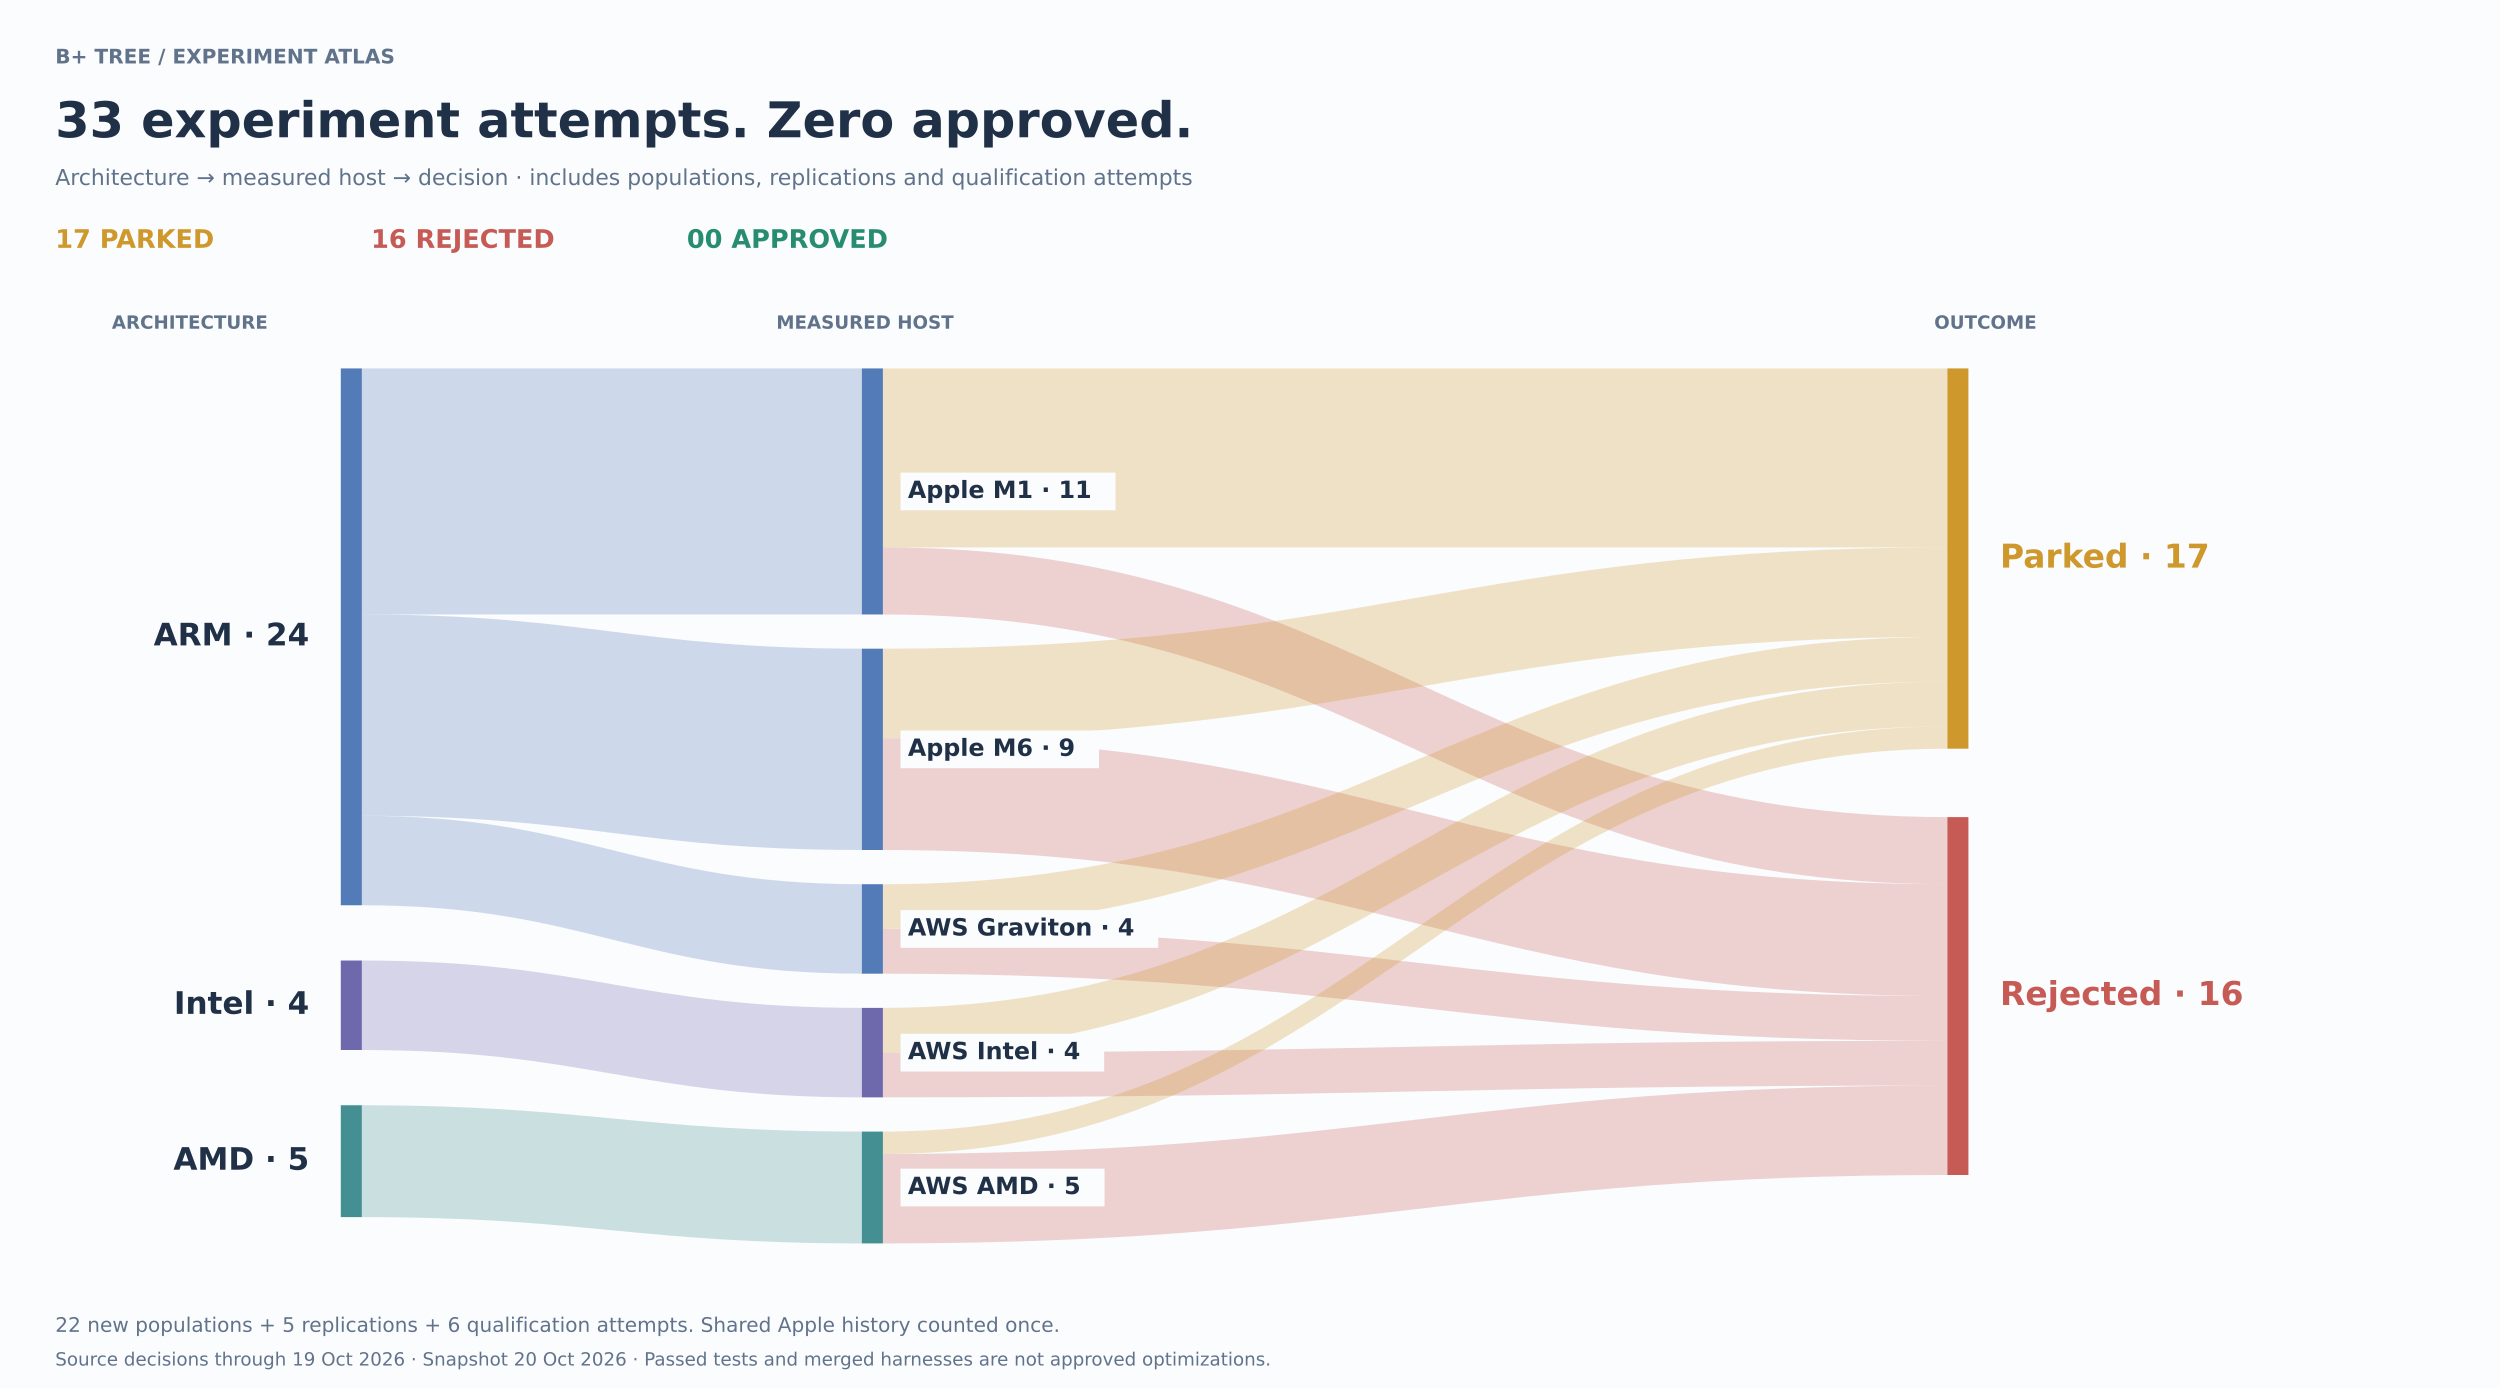
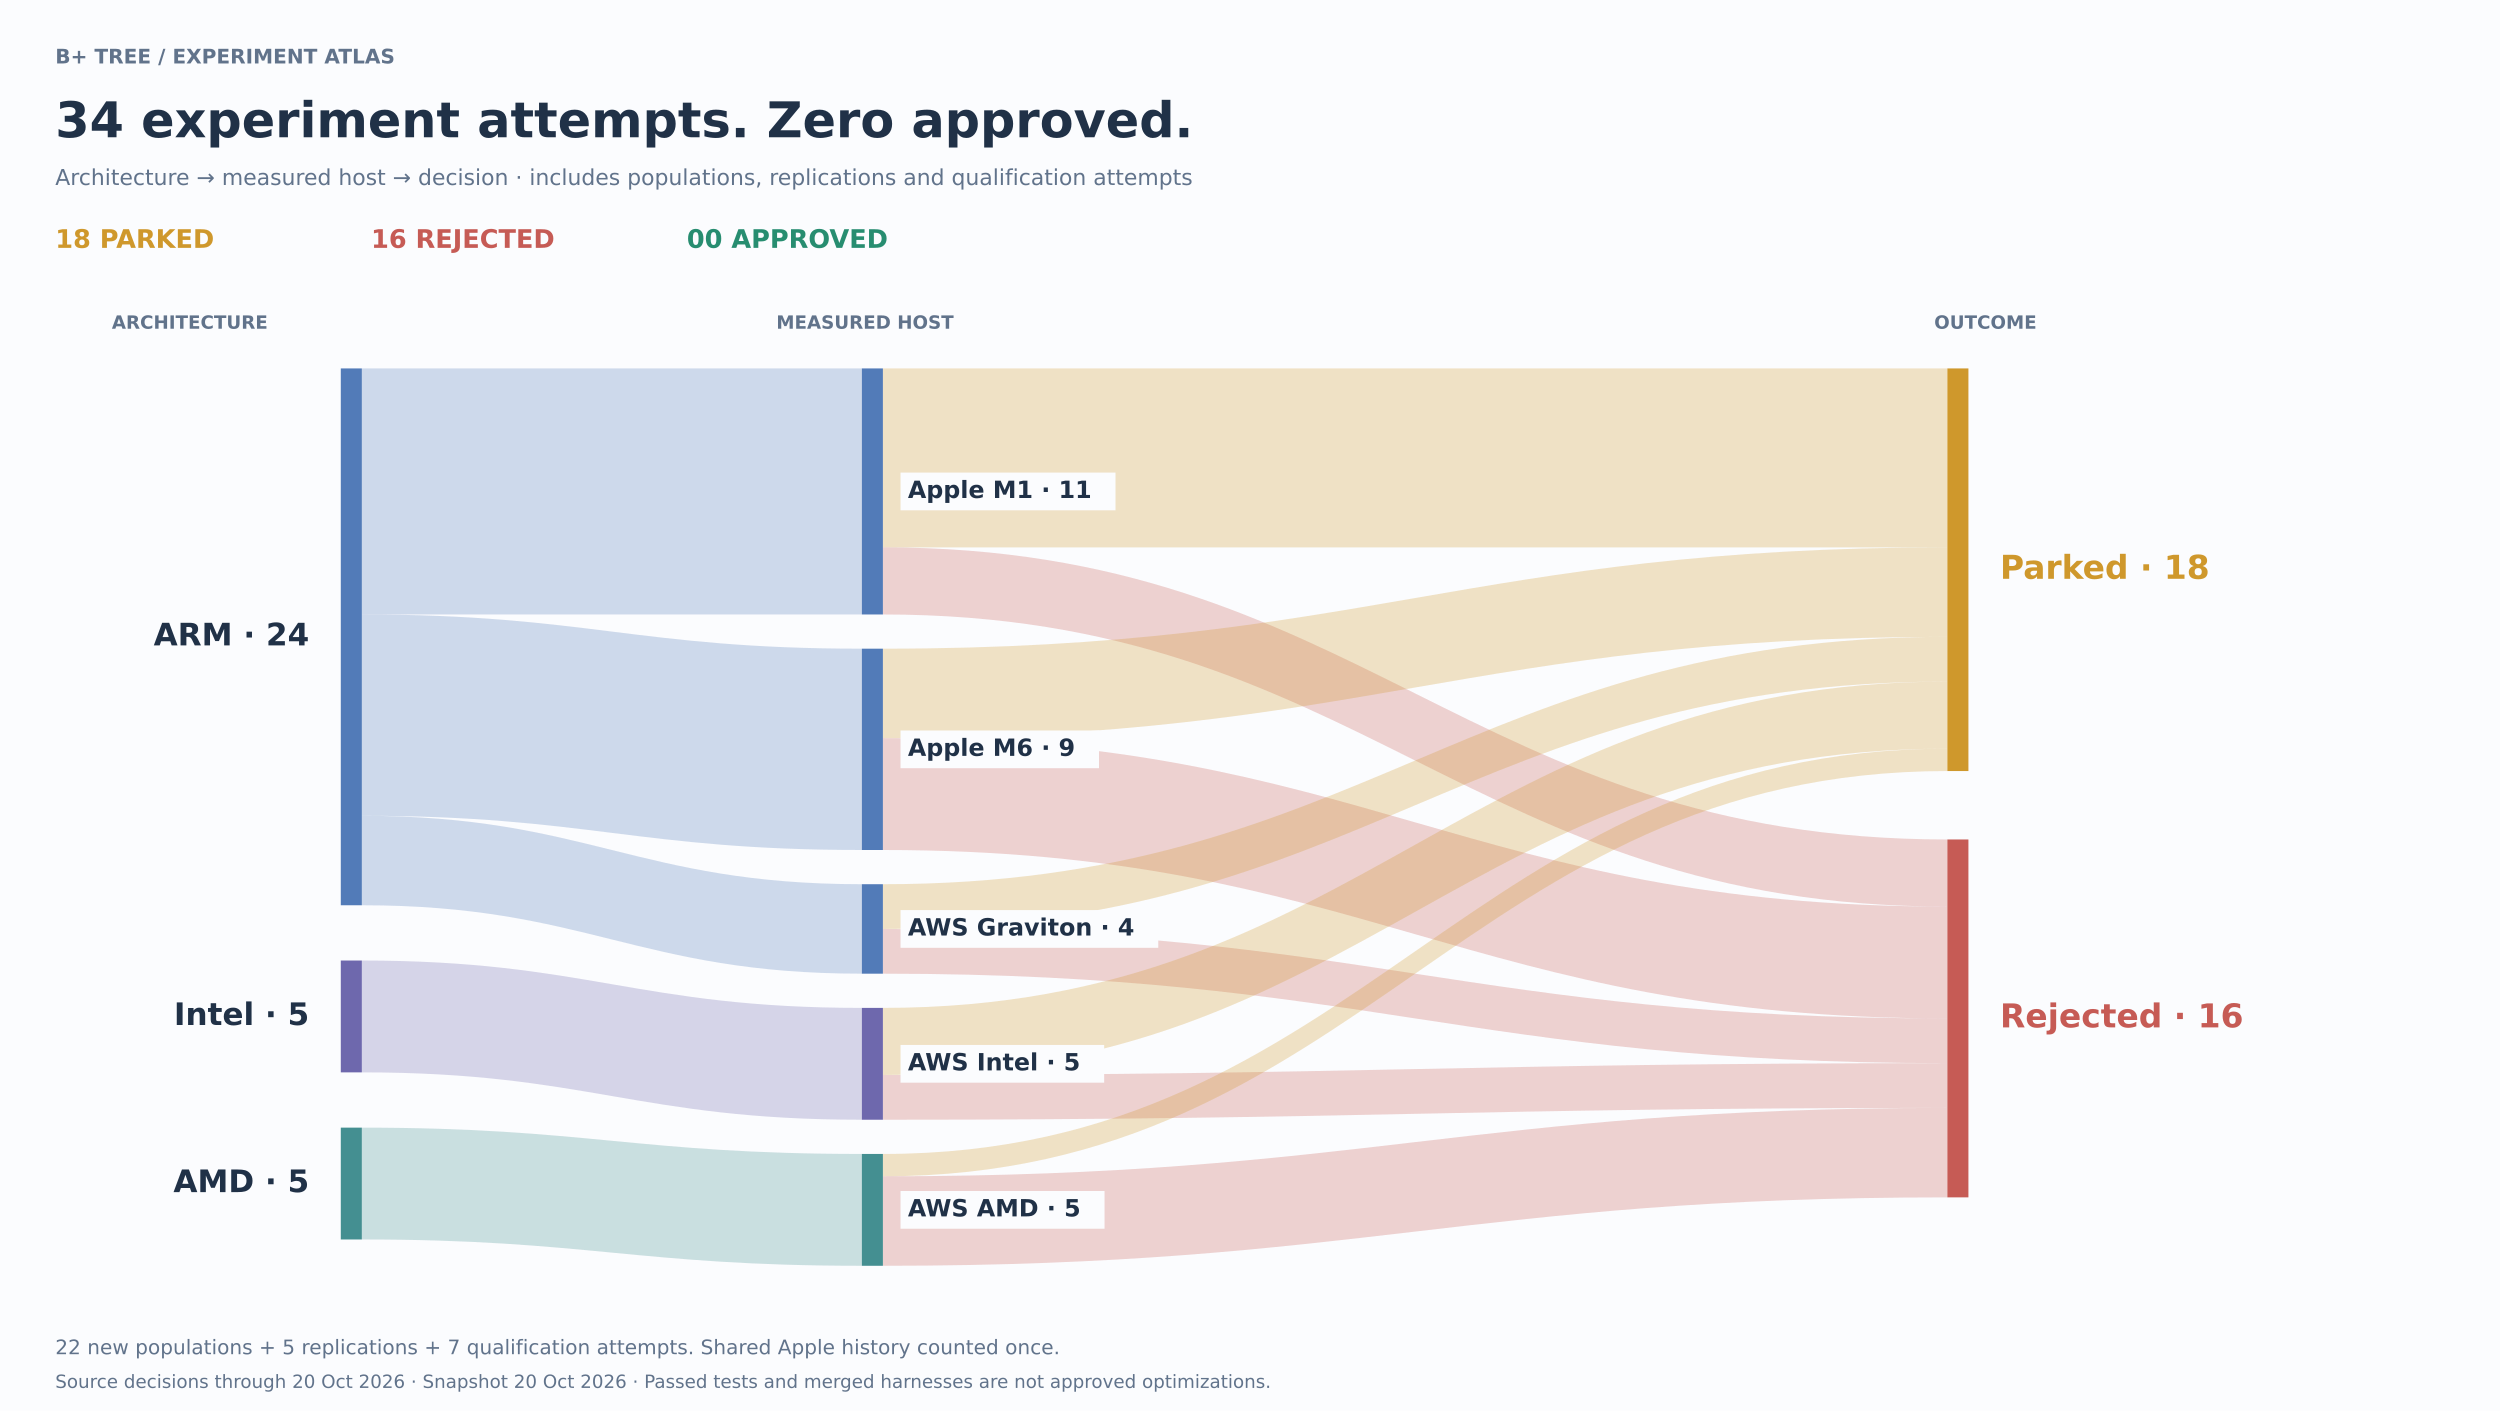
- <svg xmlns="http://www.w3.org/2000/svg" width="1368pt" height="759.6pt" viewBox="0 0 1368 759.6" version="1.1">
+ <svg xmlns="http://www.w3.org/2000/svg" width="1368pt" height="771.84pt" viewBox="0 0 1368 771.84" version="1.1">
  <defs>
    <style type="text/css">*{stroke-linejoin: round; stroke-linecap: butt}</style>
  </defs>
  <g id="figure_1">
    <g id="patch_1">
-       <path d="M 0 759.6 L 1368 759.6 L 1368 0 L 0 0 z " style="fill: #fbfcfe" />
+       <path d="M 0 771.84 L 1368 771.84 L 1368 0 L 0 0 z " style="fill: #fbfcfe" />
    </g>
    <g id="axes_1">
      <g id="patch_2">
-         <path d="M 198 201.6 C 321.12 201.6 348.48 201.6 471.6 201.6 L 471.6 336.24 C 348.48 336.24 321.12 336.24 198 336.24 z " clip-path="url(#pbad15241ff)" style="fill: #527bb8; opacity: 0.27" />
+         <path d="M 198 201.6 C 321.12 201.6 348.48 201.6 471.6 201.6 L 471.6 336.24 C 348.48 336.24 321.12 336.24 198 336.24 z " clip-path="url(#pddfbe1d3b3)" style="fill: #527bb8; opacity: 0.27" />
      </g>
      <g id="patch_3">
-         <path d="M 483.12 201.6 C 745.236 201.6 803.484 201.6 1065.6 201.6 L 1065.6 299.52 C 803.484 299.52 745.236 299.52 483.12 299.52 z " clip-path="url(#pbad15241ff)" style="fill: #cf982c; opacity: 0.27" />
+         <path d="M 483.12 201.6 C 745.236 201.6 803.484 201.6 1065.6 201.6 L 1065.6 299.52 C 803.484 299.52 745.236 299.52 483.12 299.52 z " clip-path="url(#pddfbe1d3b3)" style="fill: #cf982c; opacity: 0.27" />
      </g>
      <g id="patch_4">
-         <path d="M 483.12 299.52 C 745.236 299.52 803.484 447.12 1065.6 447.12 L 1065.6 483.84 C 803.484 483.84 745.236 336.24 483.12 336.24 z " clip-path="url(#pbad15241ff)" style="fill: #c65b55; opacity: 0.27" />
+         <path d="M 483.12 299.52 C 745.236 299.52 803.484 459.36 1065.6 459.36 L 1065.6 496.08 C 803.484 496.08 745.236 336.24 483.12 336.24 z " clip-path="url(#pddfbe1d3b3)" style="fill: #c65b55; opacity: 0.27" />
      </g>
      <g id="patch_5">
-         <path d="M 471.6 201.6 L 483.12 201.6 L 483.12 336.24 L 471.6 336.24 z " clip-path="url(#pbad15241ff)" style="fill: #527bb8" />
+         <path d="M 471.6 201.6 L 483.12 201.6 L 483.12 336.24 L 471.6 336.24 z " clip-path="url(#pddfbe1d3b3)" style="fill: #527bb8" />
      </g>
      <g id="patch_6">
-         <path d="M 198 336.24 C 321.12 336.24 348.48 354.96 471.6 354.96 L 471.6 465.12 C 348.48 465.12 321.12 446.4 198 446.4 z " clip-path="url(#pbad15241ff)" style="fill: #527bb8; opacity: 0.27" />
+         <path d="M 198 336.24 C 321.12 336.24 348.48 354.96 471.6 354.96 L 471.6 465.12 C 348.48 465.12 321.12 446.4 198 446.4 z " clip-path="url(#pddfbe1d3b3)" style="fill: #527bb8; opacity: 0.27" />
      </g>
      <g id="patch_7">
-         <path d="M 483.12 354.96 C 745.236 354.96 803.484 299.52 1065.6 299.52 L 1065.6 348.48 C 803.484 348.48 745.236 403.92 483.12 403.92 z " clip-path="url(#pbad15241ff)" style="fill: #cf982c; opacity: 0.27" />
+         <path d="M 483.12 354.96 C 745.236 354.96 803.484 299.52 1065.6 299.52 L 1065.6 348.48 C 803.484 348.48 745.236 403.92 483.12 403.92 z " clip-path="url(#pddfbe1d3b3)" style="fill: #cf982c; opacity: 0.27" />
      </g>
      <g id="patch_8">
-         <path d="M 483.12 403.92 C 745.236 403.92 803.484 483.84 1065.6 483.84 L 1065.6 545.04 C 803.484 545.04 745.236 465.12 483.12 465.12 z " clip-path="url(#pbad15241ff)" style="fill: #c65b55; opacity: 0.27" />
+         <path d="M 483.12 403.92 C 745.236 403.92 803.484 496.08 1065.6 496.08 L 1065.6 557.28 C 803.484 557.28 745.236 465.12 483.12 465.12 z " clip-path="url(#pddfbe1d3b3)" style="fill: #c65b55; opacity: 0.27" />
      </g>
      <g id="patch_9">
-         <path d="M 471.6 354.96 L 483.12 354.96 L 483.12 465.12 L 471.6 465.12 z " clip-path="url(#pbad15241ff)" style="fill: #527bb8" />
+         <path d="M 471.6 354.96 L 483.12 354.96 L 483.12 465.12 L 471.6 465.12 z " clip-path="url(#pddfbe1d3b3)" style="fill: #527bb8" />
      </g>
      <g id="patch_10">
-         <path d="M 198 446.4 C 321.12 446.4 348.48 483.84 471.6 483.84 L 471.6 532.8 C 348.48 532.8 321.12 495.36 198 495.36 z " clip-path="url(#pbad15241ff)" style="fill: #527bb8; opacity: 0.27" />
+         <path d="M 198 446.4 C 321.12 446.4 348.48 483.84 471.6 483.84 L 471.6 532.8 C 348.48 532.8 321.12 495.36 198 495.36 z " clip-path="url(#pddfbe1d3b3)" style="fill: #527bb8; opacity: 0.27" />
      </g>
      <g id="patch_11">
-         <path d="M 483.12 483.84 C 745.236 483.84 803.484 348.48 1065.6 348.48 L 1065.6 372.96 C 803.484 372.96 745.236 508.32 483.12 508.32 z " clip-path="url(#pbad15241ff)" style="fill: #cf982c; opacity: 0.27" />
+         <path d="M 483.12 483.84 C 745.236 483.84 803.484 348.48 1065.6 348.48 L 1065.6 372.96 C 803.484 372.96 745.236 508.32 483.12 508.32 z " clip-path="url(#pddfbe1d3b3)" style="fill: #cf982c; opacity: 0.27" />
      </g>
      <g id="patch_12">
-         <path d="M 483.12 508.32 C 745.236 508.32 803.484 545.04 1065.6 545.04 L 1065.6 569.52 C 803.484 569.52 745.236 532.8 483.12 532.8 z " clip-path="url(#pbad15241ff)" style="fill: #c65b55; opacity: 0.27" />
+         <path d="M 483.12 508.32 C 745.236 508.32 803.484 557.28 1065.6 557.28 L 1065.6 581.76 C 803.484 581.76 745.236 532.8 483.12 532.8 z " clip-path="url(#pddfbe1d3b3)" style="fill: #c65b55; opacity: 0.27" />
      </g>
      <g id="patch_13">
-         <path d="M 471.6 483.84 L 483.12 483.84 L 483.12 532.8 L 471.6 532.8 z " clip-path="url(#pbad15241ff)" style="fill: #527bb8" />
+         <path d="M 471.6 483.84 L 483.12 483.84 L 483.12 532.8 L 471.6 532.8 z " clip-path="url(#pddfbe1d3b3)" style="fill: #527bb8" />
      </g>
      <g id="patch_14">
-         <path d="M 198 525.6 C 321.12 525.6 348.48 551.52 471.6 551.52 L 471.6 600.48 C 348.48 600.48 321.12 574.56 198 574.56 z " clip-path="url(#pbad15241ff)" style="fill: #6e68ad; opacity: 0.27" />
+         <path d="M 198 525.6 C 321.12 525.6 348.48 551.52 471.6 551.52 L 471.6 612.72 C 348.48 612.72 321.12 586.8 198 586.8 z " clip-path="url(#pddfbe1d3b3)" style="fill: #6e68ad; opacity: 0.27" />
      </g>
      <g id="patch_15">
-         <path d="M 483.12 551.52 C 745.236 551.52 803.484 372.96 1065.6 372.96 L 1065.6 397.44 C 803.484 397.44 745.236 576 483.12 576 z " clip-path="url(#pbad15241ff)" style="fill: #cf982c; opacity: 0.27" />
+         <path d="M 483.12 551.52 C 745.236 551.52 803.484 372.96 1065.6 372.96 L 1065.6 409.68 C 803.484 409.68 745.236 588.24 483.12 588.24 z " clip-path="url(#pddfbe1d3b3)" style="fill: #cf982c; opacity: 0.27" />
      </g>
      <g id="patch_16">
-         <path d="M 483.12 576 C 745.236 576 803.484 569.52 1065.6 569.52 L 1065.6 594 C 803.484 594 745.236 600.48 483.12 600.48 z " clip-path="url(#pbad15241ff)" style="fill: #c65b55; opacity: 0.27" />
+         <path d="M 483.12 588.24 C 745.236 588.24 803.484 581.76 1065.6 581.76 L 1065.6 606.24 C 803.484 606.24 745.236 612.72 483.12 612.72 z " clip-path="url(#pddfbe1d3b3)" style="fill: #c65b55; opacity: 0.27" />
      </g>
      <g id="patch_17">
-         <path d="M 471.6 551.52 L 483.12 551.52 L 483.12 600.48 L 471.6 600.48 z " clip-path="url(#pbad15241ff)" style="fill: #6e68ad" />
+         <path d="M 471.6 551.52 L 483.12 551.52 L 483.12 612.72 L 471.6 612.72 z " clip-path="url(#pddfbe1d3b3)" style="fill: #6e68ad" />
      </g>
      <g id="patch_18">
-         <path d="M 198 604.8 C 321.12 604.8 348.48 619.2 471.6 619.2 L 471.6 680.4 C 348.48 680.4 321.12 666 198 666 z " clip-path="url(#pbad15241ff)" style="fill: #448f91; opacity: 0.27" />
+         <path d="M 198 617.04 C 321.12 617.04 348.48 631.44 471.6 631.44 L 471.6 692.64 C 348.48 692.64 321.12 678.24 198 678.24 z " clip-path="url(#pddfbe1d3b3)" style="fill: #448f91; opacity: 0.27" />
      </g>
      <g id="patch_19">
-         <path d="M 483.12 619.2 C 745.236 619.2 803.484 397.44 1065.6 397.44 L 1065.6 409.68 C 803.484 409.68 745.236 631.44 483.12 631.44 z " clip-path="url(#pbad15241ff)" style="fill: #cf982c; opacity: 0.27" />
+         <path d="M 483.12 631.44 C 745.236 631.44 803.484 409.68 1065.6 409.68 L 1065.6 421.92 C 803.484 421.92 745.236 643.68 483.12 643.68 z " clip-path="url(#pddfbe1d3b3)" style="fill: #cf982c; opacity: 0.27" />
      </g>
      <g id="patch_20">
-         <path d="M 483.12 631.44 C 745.236 631.44 803.484 594 1065.6 594 L 1065.6 642.96 C 803.484 642.96 745.236 680.4 483.12 680.4 z " clip-path="url(#pbad15241ff)" style="fill: #c65b55; opacity: 0.27" />
+         <path d="M 483.12 643.68 C 745.236 643.68 803.484 606.24 1065.6 606.24 L 1065.6 655.2 C 803.484 655.2 745.236 692.64 483.12 692.64 z " clip-path="url(#pddfbe1d3b3)" style="fill: #c65b55; opacity: 0.27" />
      </g>
      <g id="patch_21">
-         <path d="M 471.6 619.2 L 483.12 619.2 L 483.12 680.4 L 471.6 680.4 z " clip-path="url(#pbad15241ff)" style="fill: #448f91" />
+         <path d="M 471.6 631.44 L 483.12 631.44 L 483.12 692.64 L 471.6 692.64 z " clip-path="url(#pddfbe1d3b3)" style="fill: #448f91" />
      </g>
      <g id="patch_22">
-         <path d="M 186.48 201.6 L 198 201.6 L 198 495.36 L 186.48 495.36 z " clip-path="url(#pbad15241ff)" style="fill: #527bb8" />
+         <path d="M 186.48 201.6 L 198 201.6 L 198 495.36 L 186.48 495.36 z " clip-path="url(#pddfbe1d3b3)" style="fill: #527bb8" />
      </g>
      <g id="patch_23">
-         <path d="M 186.48 525.6 L 198 525.6 L 198 574.56 L 186.48 574.56 z " clip-path="url(#pbad15241ff)" style="fill: #6e68ad" />
+         <path d="M 186.48 525.6 L 198 525.6 L 198 586.8 L 186.48 586.8 z " clip-path="url(#pddfbe1d3b3)" style="fill: #6e68ad" />
      </g>
      <g id="patch_24">
-         <path d="M 186.48 604.8 L 198 604.8 L 198 666 L 186.48 666 z " clip-path="url(#pbad15241ff)" style="fill: #448f91" />
+         <path d="M 186.48 617.04 L 198 617.04 L 198 678.24 L 186.48 678.24 z " clip-path="url(#pddfbe1d3b3)" style="fill: #448f91" />
      </g>
      <g id="patch_25">
-         <path d="M 1065.6 201.6 L 1077.12 201.6 L 1077.12 409.68 L 1065.6 409.68 z " clip-path="url(#pbad15241ff)" style="fill: #cf982c" />
+         <path d="M 1065.6 201.6 L 1077.12 201.6 L 1077.12 421.92 L 1065.6 421.92 z " clip-path="url(#pddfbe1d3b3)" style="fill: #cf982c" />
      </g>
      <g id="patch_26">
-         <path d="M 1065.6 447.12 L 1077.12 447.12 L 1077.12 642.96 L 1065.6 642.96 z " clip-path="url(#pbad15241ff)" style="fill: #c65b55" />
+         <path d="M 1065.6 459.36 L 1077.12 459.36 L 1077.12 655.2 L 1065.6 655.2 z " clip-path="url(#pddfbe1d3b3)" style="fill: #c65b55" />
      </g>
      <g id="text_1">
        <text style="font-weight: 700; font-size: 11px; font-family: 'DejaVu Sans'; text-anchor: start; fill: #61738b" x="30.24" y="34.715" transform="rotate(-0 30.24 34.71531)">B+ TREE  /  EXPERIMENT ATLAS</text>
      </g>
      <g id="text_2">
-         <text style="font-weight: 700; font-size: 27px; font-family: 'DejaVu Sans'; text-anchor: start; fill: #203147" x="30.24" y="75.13" transform="rotate(-0 30.24 75.13031)">33 experiment attempts. Zero approved.</text>
+         <text style="font-weight: 700; font-size: 27px; font-family: 'DejaVu Sans'; text-anchor: start; fill: #203147" x="30.24" y="75.13" transform="rotate(-0 30.24 75.13031)">34 experiment attempts. Zero approved.</text>
      </g>
      <g id="text_3">
        <text style="font-size: 12px; font-family: 'DejaVu Sans'; text-anchor: start; fill: #61738b" x="30.24" y="101.231" transform="rotate(-0 30.24 101.2313)">Architecture → measured host → decision  ·  includes populations, replications and qualification attempts</text>
      </g>
      <g id="text_4">
-         <text style="font-weight: 700; font-size: 14px; font-family: 'DejaVu Sans'; text-anchor: start; fill: #cf982c" x="30.24" y="135.623" transform="rotate(-0 30.24 135.6231)">17  PARKED</text>
+         <text style="font-weight: 700; font-size: 14px; font-family: 'DejaVu Sans'; text-anchor: start; fill: #cf982c" x="30.24" y="135.623" transform="rotate(-0 30.24 135.6231)">18  PARKED</text>
      </g>
      <g id="text_5">
        <text style="font-weight: 700; font-size: 14px; font-family: 'DejaVu Sans'; text-anchor: start; fill: #c65b55" x="203.04" y="135.623" transform="rotate(-0 203.04 135.6231)">16  REJECTED</text>
      </g>
      <g id="text_6">
        <text style="font-weight: 700; font-size: 14px; font-family: 'DejaVu Sans'; text-anchor: start; fill: #278d70" x="375.84" y="135.623" transform="rotate(-0 375.84 135.6231)">00  APPROVED</text>
      </g>
      <g id="text_7">
        <text style="font-weight: 700; font-size: 10px; font-family: 'DejaVu Sans'; text-anchor: start; fill: #61738b" x="61.2" y="179.879" transform="rotate(-0 61.2 179.8794)">ARCHITECTURE</text>
      </g>
      <g id="text_8">
        <text style="font-weight: 700; font-size: 10px; font-family: 'DejaVu Sans'; text-anchor: start; fill: #61738b" x="424.8" y="179.879" transform="rotate(-0 424.8 179.8794)">MEASURED HOST</text>
      </g>
      <g id="text_9">
        <text style="font-weight: 700; font-size: 10px; font-family: 'DejaVu Sans'; text-anchor: start; fill: #61738b" x="1058.4" y="179.879" transform="rotate(-0 1058.4 179.8794)">OUTCOME</text>
      </g>
      <g id="text_10">
        <g id="patch_27">
          <path d="M 492.77 279.241 L 610.414 279.241 L 610.414 258.599 L 492.77 258.599 z " style="fill: #fbfcfe" />
        </g>
        <text style="font-weight: 700; font-size: 13px; font-family: 'DejaVu Sans'; text-anchor: start; fill: #203147" x="496.8" y="272.507" transform="rotate(-0 496.8 272.5072)">Apple M1  ·  11</text>
      </g>
      <g id="text_11">
        <g id="patch_28">
          <path d="M 492.77 420.361 L 601.369 420.361 L 601.369 399.719 L 492.77 399.719 z " style="fill: #fbfcfe" />
        </g>
        <text style="font-weight: 700; font-size: 13px; font-family: 'DejaVu Sans'; text-anchor: start; fill: #203147" x="496.8" y="413.627" transform="rotate(-0 496.8 413.6272)">Apple M6  ·  9</text>
      </g>
      <g id="text_12">
        <g id="patch_29">
          <path d="M 492.77 518.641 L 633.802 518.641 L 633.802 497.999 L 492.77 497.999 z " style="fill: #fbfcfe" />
        </g>
        <text style="font-weight: 700; font-size: 13px; font-family: 'DejaVu Sans'; text-anchor: start; fill: #203147" x="496.8" y="511.907" transform="rotate(-0 496.8 511.9072)">AWS Graviton  ·  4</text>
      </g>
      <g id="text_13">
        <g id="patch_30">
-           <path d="M 492.77 586.321 L 604.196 586.321 L 604.196 565.679 L 492.77 565.679 z " style="fill: #fbfcfe" />
+           <path d="M 492.77 592.441 L 604.196 592.441 L 604.196 571.799 L 492.77 571.799 z " style="fill: #fbfcfe" />
        </g>
-         <text style="font-weight: 700; font-size: 13px; font-family: 'DejaVu Sans'; text-anchor: start; fill: #203147" x="496.8" y="579.587" transform="rotate(-0 496.8 579.5872)">AWS Intel  ·  4</text>
+         <text style="font-weight: 700; font-size: 13px; font-family: 'DejaVu Sans'; text-anchor: start; fill: #203147" x="496.8" y="585.707" transform="rotate(-0 496.8 585.7072)">AWS Intel  ·  5</text>
      </g>
      <g id="text_14">
        <g id="patch_31">
-           <path d="M 492.77 660.121 L 604.408 660.121 L 604.408 639.479 L 492.77 639.479 z " style="fill: #fbfcfe" />
+           <path d="M 492.77 672.361 L 604.408 672.361 L 604.408 651.719 L 492.77 651.719 z " style="fill: #fbfcfe" />
        </g>
-         <text style="font-weight: 700; font-size: 13px; font-family: 'DejaVu Sans'; text-anchor: start; fill: #203147" x="496.8" y="653.387" transform="rotate(-0 496.8 653.3872)">AWS AMD  ·  5</text>
+         <text style="font-weight: 700; font-size: 13px; font-family: 'DejaVu Sans'; text-anchor: start; fill: #203147" x="496.8" y="665.627" transform="rotate(-0 496.8 665.6272)">AWS AMD  ·  5</text>
      </g>
      <g id="text_15">
        <text style="font-weight: 700; font-size: 17px; font-family: 'DejaVu Sans'; text-anchor: end; fill: #203147" x="169.2" y="353.171" transform="rotate(-0 169.2 353.1709)">ARM  ·  24</text>
      </g>
      <g id="text_16">
-         <text style="font-weight: 700; font-size: 17px; font-family: 'DejaVu Sans'; text-anchor: end; fill: #203147" x="169.2" y="554.771" transform="rotate(-0 169.2 554.7709)">Intel  ·  4</text>
+         <text style="font-weight: 700; font-size: 17px; font-family: 'DejaVu Sans'; text-anchor: end; fill: #203147" x="169.2" y="560.891" transform="rotate(-0 169.2 560.8909)">Intel  ·  5</text>
      </g>
      <g id="text_17">
-         <text style="font-weight: 700; font-size: 17px; font-family: 'DejaVu Sans'; text-anchor: end; fill: #203147" x="169.2" y="640.091" transform="rotate(-0 169.2 640.0909)">AMD  ·  5</text>
+         <text style="font-weight: 700; font-size: 17px; font-family: 'DejaVu Sans'; text-anchor: end; fill: #203147" x="169.2" y="652.331" transform="rotate(-0 169.2 652.3309)">AMD  ·  5</text>
      </g>
      <g id="text_18">
-         <text style="font-weight: 700; font-size: 18px; font-family: 'DejaVu Sans'; text-anchor: start; fill: #cf982c" x="1094.4" y="310.607" transform="rotate(-0 1094.4 310.6069)">Parked  ·  17</text>
+         <text style="font-weight: 700; font-size: 18px; font-family: 'DejaVu Sans'; text-anchor: start; fill: #cf982c" x="1094.4" y="316.727" transform="rotate(-0 1094.4 316.7269)">Parked  ·  18</text>
      </g>
      <g id="text_19">
-         <text style="font-weight: 700; font-size: 18px; font-family: 'DejaVu Sans'; text-anchor: start; fill: #c65b55" x="1094.4" y="549.937" transform="rotate(-0 1094.4 549.9366)">Rejected  ·  16</text>
+         <text style="font-weight: 700; font-size: 18px; font-family: 'DejaVu Sans'; text-anchor: start; fill: #c65b55" x="1094.4" y="562.177" transform="rotate(-0 1094.4 562.1766)">Rejected  ·  16</text>
      </g>
      <g id="text_20">
-         <text style="font-size: 11px; font-family: 'DejaVu Sans'; text-anchor: start; fill: #61738b" x="30.24" y="728.795" transform="rotate(-0 30.24 728.7953)">22 new populations + 5 replications + 6 qualification attempts. Shared Apple history counted once.</text>
+         <text style="font-size: 11px; font-family: 'DejaVu Sans'; text-anchor: start; fill: #61738b" x="30.24" y="741.035" transform="rotate(-0 30.24 741.0353)">22 new populations + 5 replications + 7 qualification attempts. Shared Apple history counted once.</text>
      </g>
      <g id="text_21">
-         <text style="font-size: 10px; font-family: 'DejaVu Sans'; text-anchor: start; fill: #61738b" x="30.24" y="747.239" transform="rotate(-0 30.24 747.2394)">Source decisions through 19 Oct 2026  ·  Snapshot 20 Oct 2026  ·  Passed tests and merged harnesses are not approved optimizations.</text>
+         <text style="font-size: 10px; font-family: 'DejaVu Sans'; text-anchor: start; fill: #61738b" x="30.24" y="759.479" transform="rotate(-0 30.24 759.4794)">Source decisions through 20 Oct 2026  ·  Snapshot 20 Oct 2026  ·  Passed tests and merged harnesses are not approved optimizations.</text>
      </g>
    </g>
  </g>
  <defs>
-     <clipPath id="pbad15241ff">
-       <rect x="0" y="0" width="1368" height="759.6" />
+     <clipPath id="pddfbe1d3b3">
+       <rect x="0" y="0" width="1368" height="771.84" />
    </clipPath>
  </defs>
</svg>
